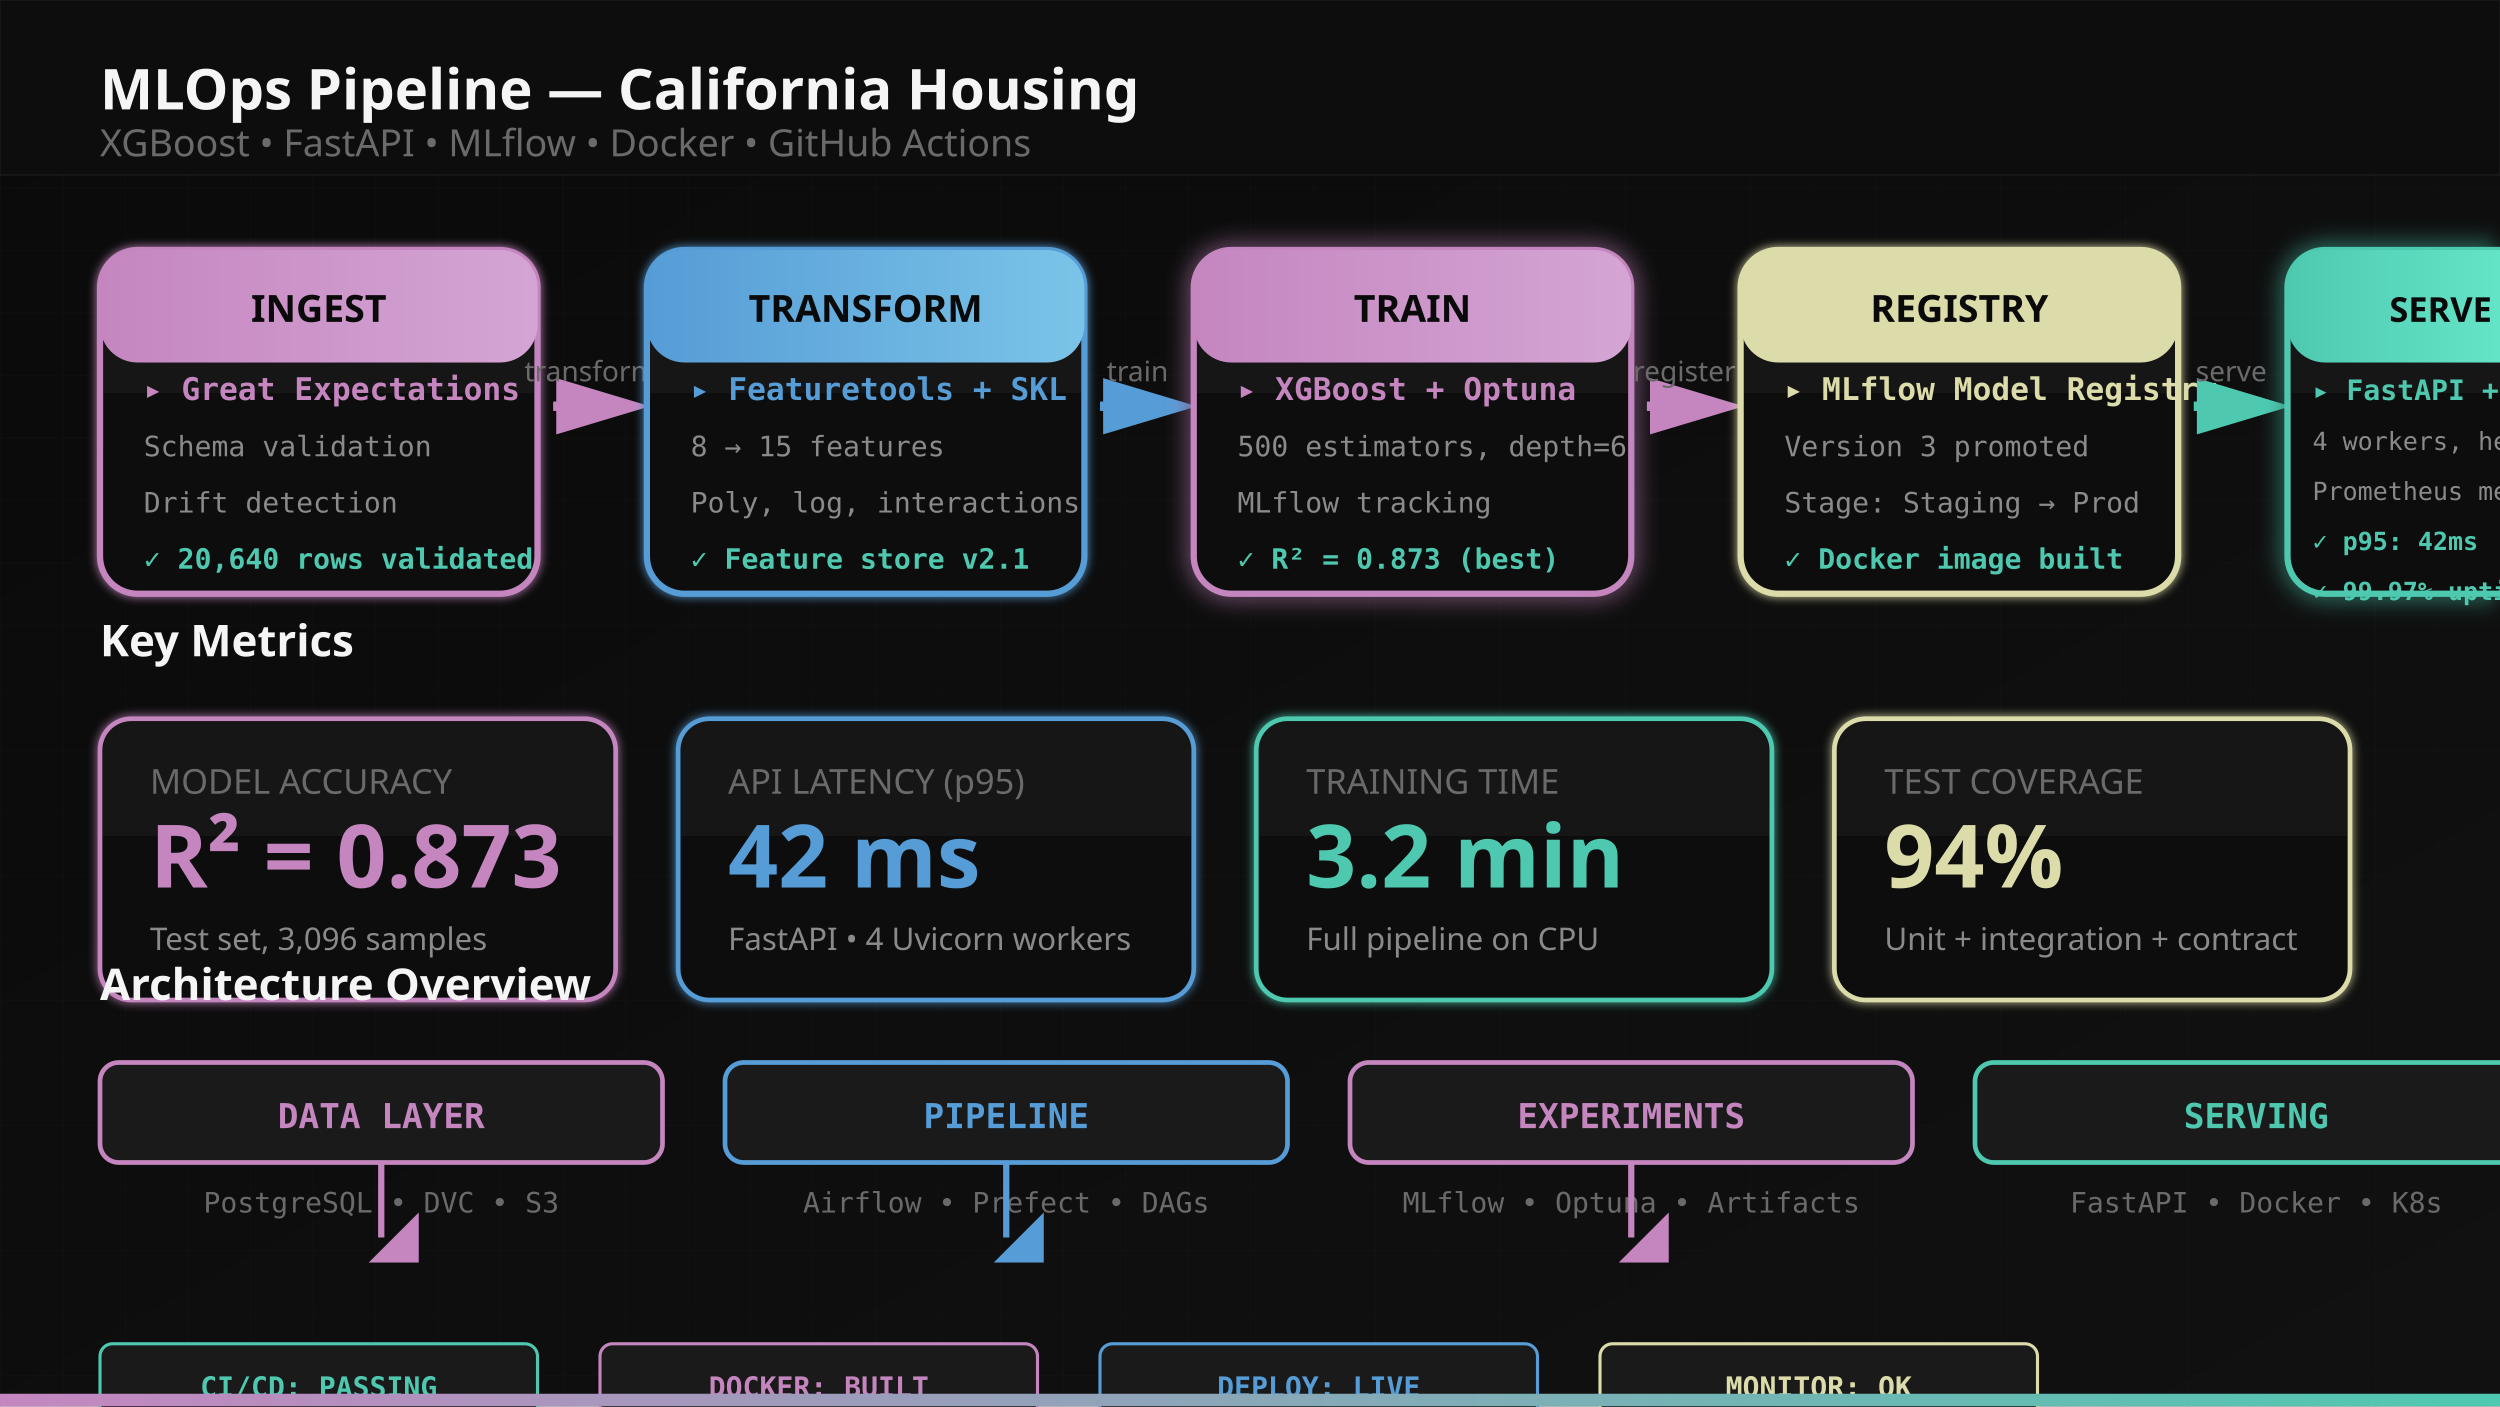
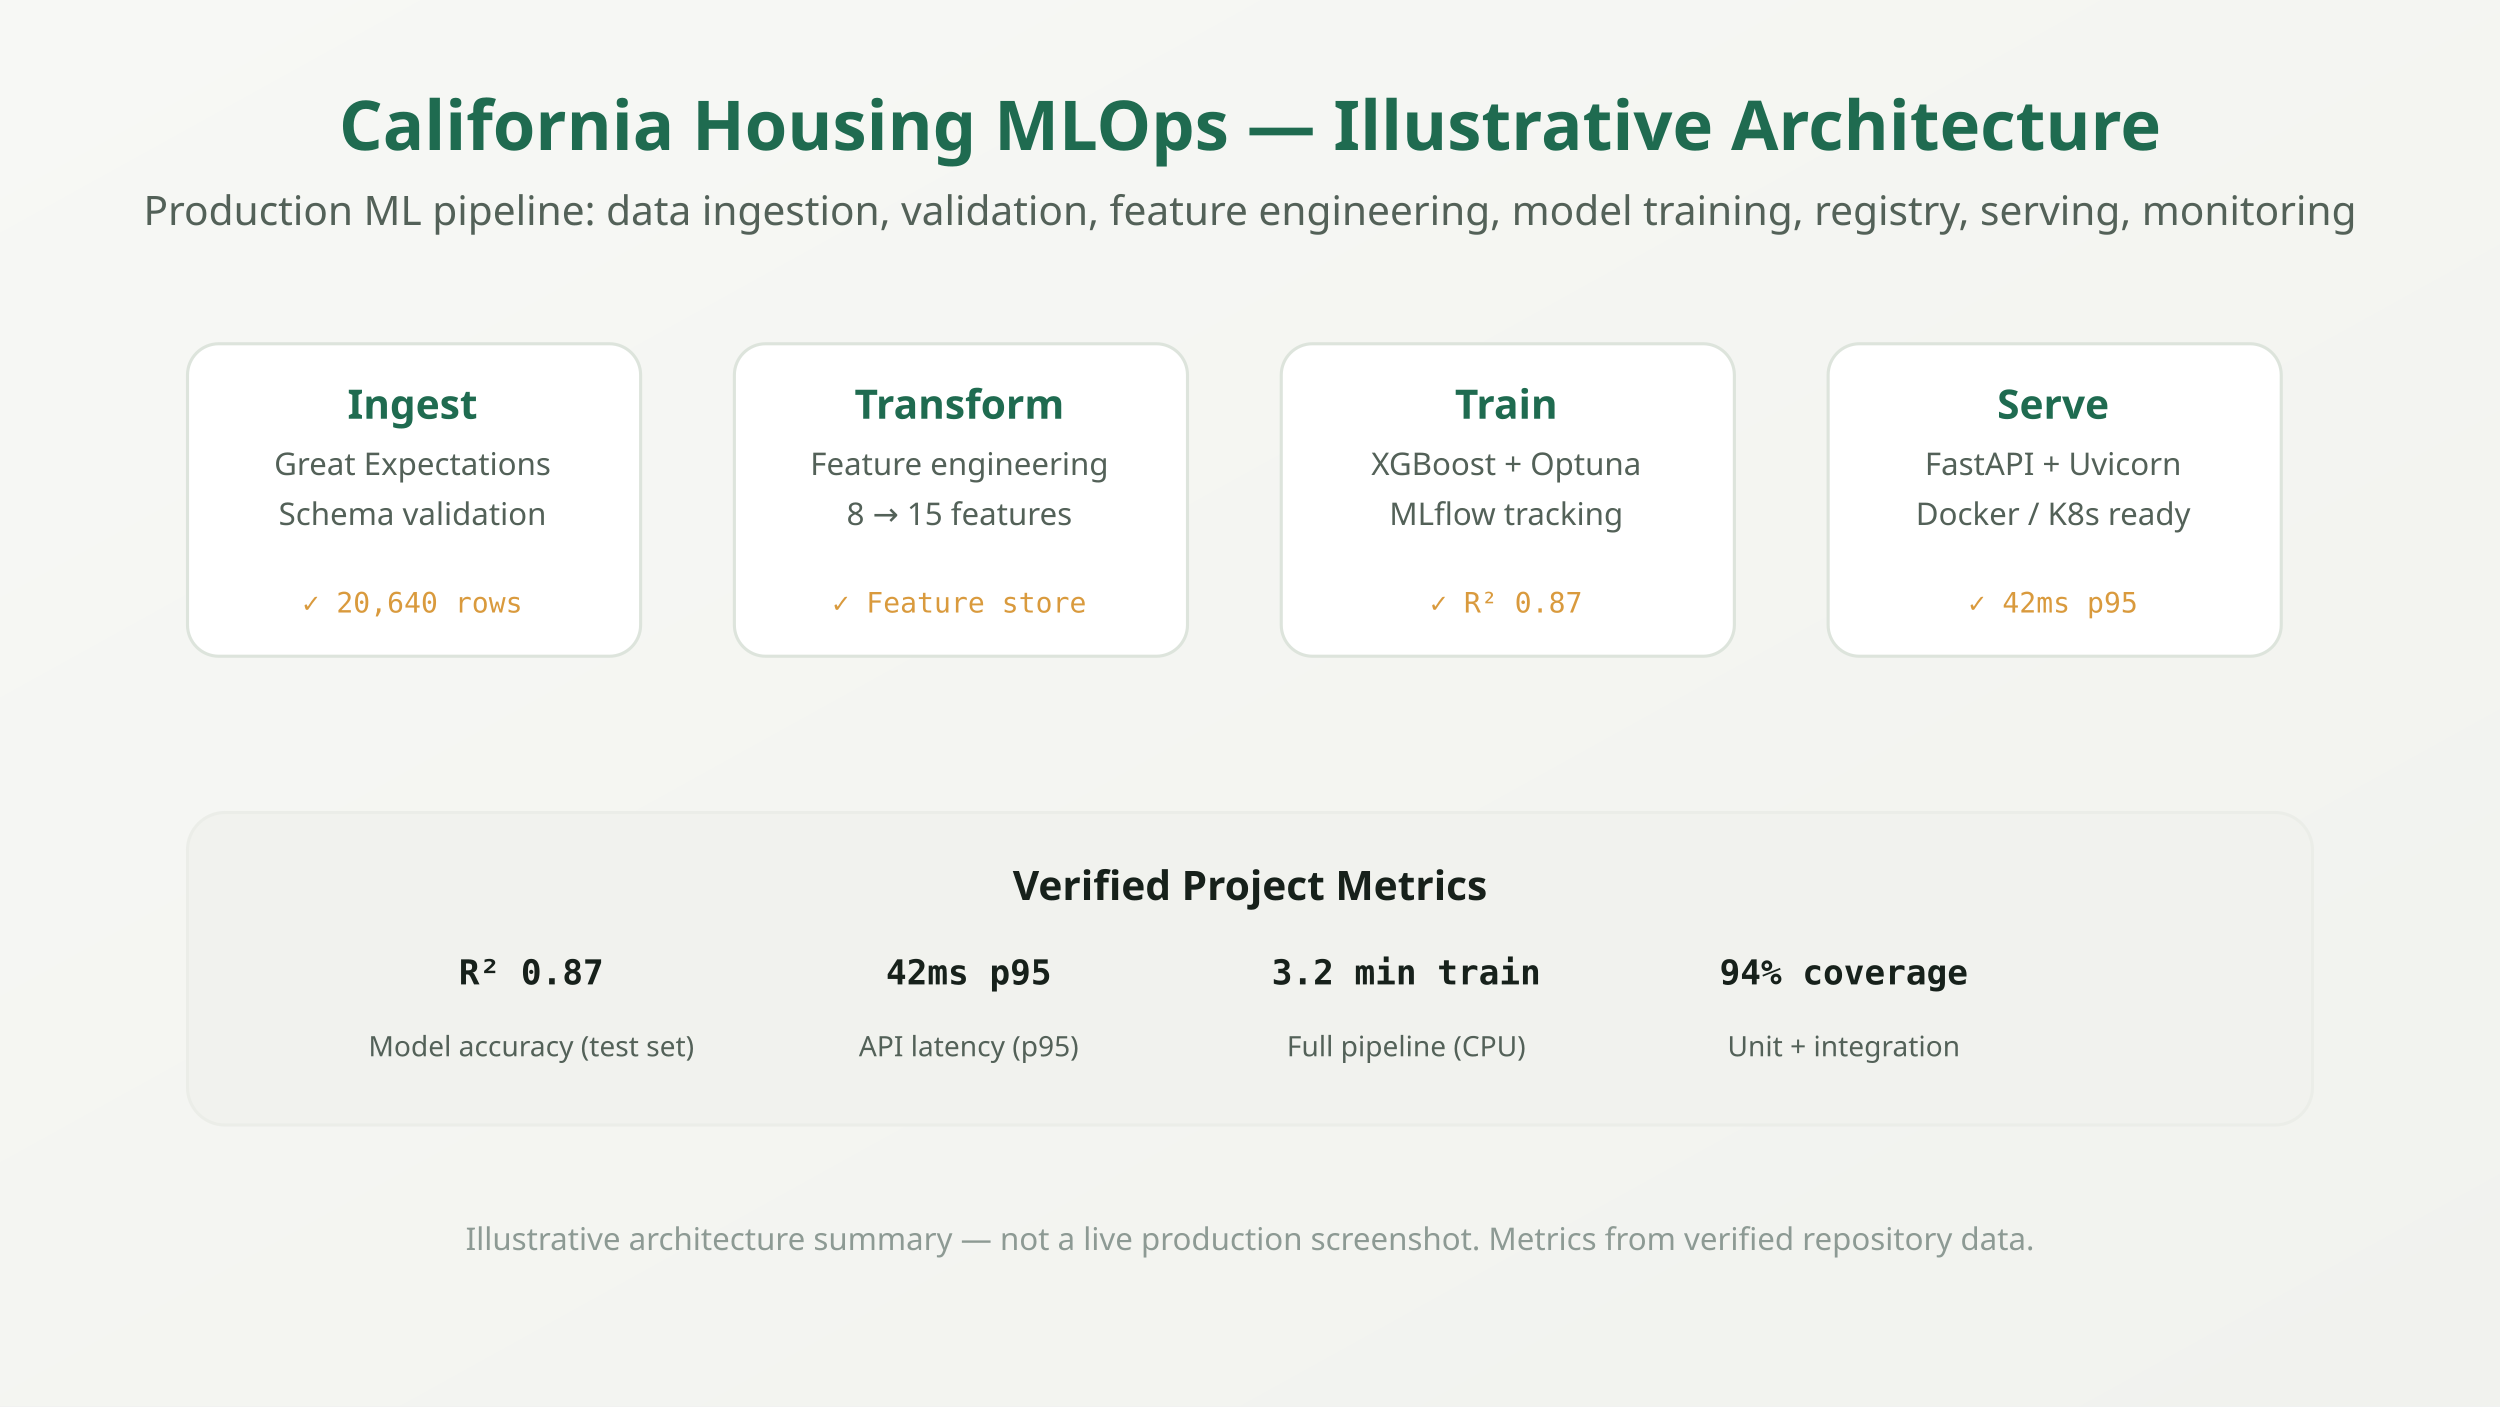
- <svg xmlns="http://www.w3.org/2000/svg" width="800" height="450" viewBox="0 0 800 450">
+ <svg xmlns="http://www.w3.org/2000/svg" width="800" height="450" viewBox="0 0 800 450" aria-label="Illustrative architecture summary — California Housing MLOps pipeline stages">
  <defs>
    <linearGradient id="bg-main" x1="0%" y1="0%" x2="100%" y2="100%">
-       <stop offset="0%" style="stop-color:#0a0a0a" />
-       <stop offset="100%" style="stop-color:#111111" />
+       <stop offset="0%" style="stop-color:#F7F8F5" />
+       <stop offset="100%" style="stop-color:#F1F2EE" />
    </linearGradient>
-     <linearGradient id="panel-bg" x1="0%" y1="0%" x2="0%" y2="100%">
-       <stop offset="0%" style="stop-color:#141414" />
-       <stop offset="100%" style="stop-color:#0e0e0e" />
-     </linearGradient>
-     <linearGradient id="accent-ai" x1="0%" y1="0%" x2="100%" y2="0%">
-       <stop offset="0%" style="stop-color:#c586c0" />
-       <stop offset="100%" style="stop-color:#4ec9b0" />
-     </linearGradient>
-     <linearGradient id="accent-code" x1="0%" y1="0%" x2="100%" y2="0%">
-       <stop offset="0%" style="stop-color:#569cd6" />
-       <stop offset="100%" style="stop-color:#4ec9b0" />
-     </linearGradient>
-     <linearGradient id="stage-ingest" x1="0%" y1="0%" x2="100%" y2="0%">
-       <stop offset="0%" style="stop-color:#c586c0" />
-       <stop offset="100%" style="stop-color:#d4a5d4" />
-     </linearGradient>
-     <linearGradient id="stage-transform" x1="0%" y1="0%" x2="100%" y2="0%">
-       <stop offset="0%" style="stop-color:#569cd6" />
-       <stop offset="100%" style="stop-color:#7ac4e8" />
-     </linearGradient>
-     <linearGradient id="stage-train" x1="0%" y1="0%" x2="100%" y2="0%">
-       <stop offset="0%" style="stop-color:#c586c0" />
-       <stop offset="100%" style="stop-color:#d4a5d4" />
-     </linearGradient>
-     <linearGradient id="stage-serve" x1="0%" y1="0%" x2="100%" y2="0%">
-       <stop offset="0%" style="stop-color:#4ec9b0" />
-       <stop offset="100%" style="stop-color:#6ef0d0" />
-     </linearGradient>
-     <filter id="glow" x="-50%" y="-50%" width="200%" height="200%">
-       <feGaussianBlur stdDeviation="4" result="blur" />
-       <feMerge>
-         <feMergeNode in="blur" />
-         <feMergeNode in="SourceGraphic" />
-       </feMerge>
-     </filter>
-     <filter id="subtle-glow" x="-30%" y="-30%" width="160%" height="160%">
-       <feGaussianBlur stdDeviation="1.5" result="blur" />
-       <feMerge>
-         <feMergeNode in="blur" />
-         <feMergeNode in="SourceGraphic" />
-       </feMerge>
-     </filter>
-     <pattern id="grid-pattern" width="20" height="20" patternUnits="userSpaceOnUse">
-       <path d="M 20 0 L 0 0 0 20" fill="none" stroke="#1a1a1a" stroke-width="0.5" />
-     </pattern>
  </defs>
  <rect width="800" height="450" fill="url(#bg-main)" />
-   <rect width="800" height="450" fill="url(#grid-pattern)" opacity="0.3" />
-   <rect x="0" y="0" width="800" height="56" fill="#0d0d0d" stroke="#1a1a1a" stroke-width="0.5" />
-   <text x="32" y="35" font-family="Space Grotesk, sans-serif" font-size="18" fill="#f5f5f5" font-weight="700">MLOps Pipeline — California Housing</text>
-   <text x="32" y="50" font-family="IBM Plex Sans, sans-serif" font-size="12" fill="#6a6a6a">XGBoost • FastAPI • MLflow • Docker • GitHub Actions</text>
-   <g transform="translate(32, 80)">
-     <g class="stage" transform="translate(0, 0)">
-       <rect width="140" height="110" rx="12" fill="url(#panel-bg)" stroke="#c586c0" stroke-width="2" filter="url(#subtle-glow)" />
-       <rect x="0" y="0" width="140" height="36" rx="12" fill="url(#stage-ingest)" />
-       <text x="70" y="23" font-family="Space Grotesk, sans-serif" font-size="12" fill="#0a0a0a" text-anchor="middle" font-weight="700">INGEST</text>
-       <g transform="translate(14, 48)" font-family="JetBrains Mono, monospace" font-size="10">
-         <text x="0" y="0" fill="#c586c0" font-weight="600">▸ Great Expectations</text>
-         <text x="0" y="18" fill="#8a8a8a" font-size="9">Schema validation</text>
-         <text x="0" y="36" fill="#8a8a8a" font-size="9">Drift detection</text>
-         <text x="0" y="54" fill="#4ec9b0" font-size="9" font-weight="600">✓ 20,640 rows validated</text>
-       </g>
-     </g>
-     <g transform="translate(145, 50)">
-       <path d="M0,0 L25,0" stroke="#c586c0" stroke-width="3" marker-end="url(#arrow-main)" />
-       <defs>
-         <marker id="arrow-main" markerWidth="10" markerHeight="10" refX="8" refY="3" orient="auto">
-           <path d="M0,0 L0,6 L10,3 z" fill="#c586c0" />
-         </marker>
-       </defs>
-       <text x="12" y="-8" font-family="Space Grotesk, sans-serif" font-size="9" fill="#6a6a6a" text-anchor="middle">transform</text>
-     </g>
-     <g class="stage" transform="translate(175, 0)">
-       <rect width="140" height="110" rx="12" fill="url(#panel-bg)" stroke="#569cd6" stroke-width="2" filter="url(#subtle-glow)" />
-       <rect x="0" y="0" width="140" height="36" rx="12" fill="url(#stage-transform)" />
-       <text x="70" y="23" font-family="Space Grotesk, sans-serif" font-size="12" fill="#0a0a0a" text-anchor="middle" font-weight="700">TRANSFORM</text>
-       <g transform="translate(14, 48)" font-family="JetBrains Mono, monospace" font-size="10">
-         <text x="0" y="0" fill="#569cd6" font-weight="600">▸ Featuretools + SKL</text>
-         <text x="0" y="18" fill="#8a8a8a" font-size="9">8 → 15 features</text>
-         <text x="0" y="36" fill="#8a8a8a" font-size="9">Poly, log, interactions</text>
-         <text x="0" y="54" fill="#4ec9b0" font-size="9" font-weight="600">✓ Feature store v2.1</text>
-       </g>
-     </g>
-     <g transform="translate(320, 50)">
-       <path d="M0,0 L25,0" stroke="#569cd6" stroke-width="3" marker-end="url(#arrow-main2)" />
-       <defs>
-         <marker id="arrow-main2" markerWidth="10" markerHeight="10" refX="8" refY="3" orient="auto">
-           <path d="M0,0 L0,6 L10,3 z" fill="#569cd6" />
-         </marker>
-       </defs>
-       <text x="12" y="-8" font-family="Space Grotesk, sans-serif" font-size="9" fill="#6a6a6a" text-anchor="middle">train</text>
-     </g>
-     <g class="stage" transform="translate(350, 0)">
-       <rect width="140" height="110" rx="12" fill="url(#panel-bg)" stroke="#c586c0" stroke-width="2" filter="url(#glow)" />
-       <rect x="0" y="0" width="140" height="36" rx="12" fill="url(#stage-train)" />
-       <text x="70" y="23" font-family="Space Grotesk, sans-serif" font-size="12" fill="#0a0a0a" text-anchor="middle" font-weight="700">TRAIN</text>
-       <g transform="translate(14, 48)" font-family="JetBrains Mono, monospace" font-size="10">
-         <text x="0" y="0" fill="#c586c0" font-weight="600">▸ XGBoost + Optuna</text>
-         <text x="0" y="18" fill="#8a8a8a" font-size="9">500 estimators, depth=6</text>
-         <text x="0" y="36" fill="#8a8a8a" font-size="9">MLflow tracking</text>
-         <text x="0" y="54" fill="#4ec9b0" font-size="9" font-weight="600">✓ R² = 0.873 (best)</text>
-       </g>
-     </g>
-     <g transform="translate(495, 50)">
-       <path d="M0,0 L25,0" stroke="#c586c0" stroke-width="3" marker-end="url(#arrow-main3)" />
-       <defs>
-         <marker id="arrow-main3" markerWidth="10" markerHeight="10" refX="8" refY="3" orient="auto">
-           <path d="M0,0 L0,6 L10,3 z" fill="#c586c0" />
-         </marker>
-       </defs>
-       <text x="12" y="-8" font-family="Space Grotesk, sans-serif" font-size="9" fill="#6a6a6a" text-anchor="middle">register</text>
-     </g>
-     <g class="stage" transform="translate(525, 0)">
-       <rect width="140" height="110" rx="12" fill="url(#panel-bg)" stroke="#dcdcaa" stroke-width="2" filter="url(#subtle-glow)" />
-       <rect x="0" y="0" width="140" height="36" rx="12" fill="#dcdcaa" />
-       <text x="70" y="23" font-family="Space Grotesk, sans-serif" font-size="12" fill="#0a0a0a" text-anchor="middle" font-weight="700">REGISTRY</text>
-       <g transform="translate(14, 48)" font-family="JetBrains Mono, monospace" font-size="10">
-         <text x="0" y="0" fill="#dcdcaa" font-weight="600">▸ MLflow Model Registry</text>
-         <text x="0" y="18" fill="#8a8a8a" font-size="9">Version 3 promoted</text>
-         <text x="0" y="36" fill="#8a8a8a" font-size="9">Stage: Staging → Prod</text>
-         <text x="0" y="54" fill="#4ec9b0" font-size="9" font-weight="600">✓ Docker image built</text>
-       </g>
-     </g>
-     <g transform="translate(670, 50)">
-       <path d="M0,0 L25,0" stroke="#4ec9b0" stroke-width="3" marker-end="url(#arrow-main4)" />
-       <defs>
-         <marker id="arrow-main4" markerWidth="10" markerHeight="10" refX="8" refY="3" orient="auto">
-           <path d="M0,0 L0,6 L10,3 z" fill="#4ec9b0" />
-         </marker>
-       </defs>
-       <text x="12" y="-8" font-family="Space Grotesk, sans-serif" font-size="9" fill="#6a6a6a" text-anchor="middle">serve</text>
-     </g>
-     <g class="stage" transform="translate(700, 0)">
-       <rect width="98" height="110" rx="12" fill="url(#panel-bg)" stroke="#4ec9b0" stroke-width="2" filter="url(#glow)" />
-       <rect x="0" y="0" width="98" height="36" rx="12" fill="url(#stage-serve)" />
-       <text x="49" y="23" font-family="Space Grotesk, sans-serif" font-size="11" fill="#0a0a0a" text-anchor="middle" font-weight="700">SERVE</text>
-       <g transform="translate(8, 48)" font-family="JetBrains Mono, monospace" font-size="9">
-         <text x="0" y="0" fill="#4ec9b0" font-weight="600">▸ FastAPI + Uvicorn</text>
-         <text x="0" y="16" fill="#8a8a8a" font-size="8">4 workers, health checks</text>
-         <text x="0" y="32" fill="#8a8a8a" font-size="8">Prometheus metrics</text>
-         <text x="0" y="48" fill="#4ec9b0" font-size="8" font-weight="600">✓ p95: 42ms</text>
-         <text x="0" y="64" fill="#4ec9b0" font-size="8" font-weight="600">✓ 99.97% uptime</text>
-       </g>
-     </g>
+   <text x="400" y="48" text-anchor="middle" font-family="Space Grotesk, sans-serif" font-size="22" font-weight="700" fill="#1F6B50">California Housing MLOps — Illustrative Architecture</text>
+   <text x="400" y="72" text-anchor="middle" font-family="IBM Plex Sans, sans-serif" font-size="13" fill="#536158">Production ML pipeline: data ingestion, validation, feature engineering, model training, registry, serving, monitoring</text>
+   <g transform="translate(60, 110)">
+     <rect width="145" height="100" rx="10" fill="#FFFFFF" stroke="#DDE4DC" stroke-width="1" />
+     <text x="72" y="24" text-anchor="middle" font-family="Space Grotesk, sans-serif" font-size="13" font-weight="700" fill="#1F6B50">Ingest</text>
+     <text x="72" y="42" text-anchor="middle" font-family="IBM Plex Sans, sans-serif" font-size="10" fill="#536158">Great Expectations</text>
+     <text x="72" y="58" text-anchor="middle" font-family="IBM Plex Sans, sans-serif" font-size="10" fill="#536158">Schema validation</text>
+     <text x="72" y="86" text-anchor="middle" font-family="JetBrains Mono, monospace" font-size="9" fill="#D99A3D">✓ 20,640 rows</text>
  </g>
-   <g transform="translate(32, 210)">
-     <text x="0" y="0" font-family="Space Grotesk, sans-serif" font-size="14" fill="#f5f5f5" font-weight="600">Key Metrics</text>
-     <g transform="translate(0, 20)">
-       <g transform="translate(0, 0)">
-         <rect width="165" height="90" rx="10" fill="url(#panel-bg)" stroke="#c586c0" stroke-width="1.5" filter="url(#subtle-glow)" />
-         <text x="16" y="24" font-family="Space Grotesk, sans-serif" font-size="11" fill="#6a6a6a" font-weight="500">MODEL ACCURACY</text>
-         <text x="16" y="54" font-family="Space Grotesk, sans-serif" font-size="28" fill="#c586c0" font-weight="700">R² = 0.873</text>
-         <text x="16" y="74" font-family="IBM Plex Sans, sans-serif" font-size="10" fill="#8a8a8a">Test set, 3,096 samples</text>
-       </g>
-       <g transform="translate(185, 0)">
-         <rect width="165" height="90" rx="10" fill="url(#panel-bg)" stroke="#569cd6" stroke-width="1.5" filter="url(#subtle-glow)" />
-         <text x="16" y="24" font-family="Space Grotesk, sans-serif" font-size="11" fill="#6a6a6a" font-weight="500">API LATENCY (p95)</text>
-         <text x="16" y="54" font-family="Space Grotesk, sans-serif" font-size="28" fill="#569cd6" font-weight="700">42 ms</text>
-         <text x="16" y="74" font-family="IBM Plex Sans, sans-serif" font-size="10" fill="#8a8a8a">FastAPI • 4 Uvicorn workers</text>
-       </g>
-       <g transform="translate(370, 0)">
-         <rect width="165" height="90" rx="10" fill="url(#panel-bg)" stroke="#4ec9b0" stroke-width="1.5" filter="url(#subtle-glow)" />
-         <text x="16" y="24" font-family="Space Grotesk, sans-serif" font-size="11" fill="#6a6a6a" font-weight="500">TRAINING TIME</text>
-         <text x="16" y="54" font-family="Space Grotesk, sans-serif" font-size="28" fill="#4ec9b0" font-weight="700">3.2 min</text>
-         <text x="16" y="74" font-family="IBM Plex Sans, sans-serif" font-size="10" fill="#8a8a8a">Full pipeline on CPU</text>
-       </g>
-       <g transform="translate(555, 0)">
-         <rect width="165" height="90" rx="10" fill="url(#panel-bg)" stroke="#dcdcaa" stroke-width="1.5" filter="url(#subtle-glow)" />
-         <text x="16" y="24" font-family="Space Grotesk, sans-serif" font-size="11" fill="#6a6a6a" font-weight="500">TEST COVERAGE</text>
-         <text x="16" y="54" font-family="Space Grotesk, sans-serif" font-size="28" fill="#dcdcaa" font-weight="700">94%</text>
-         <text x="16" y="74" font-family="IBM Plex Sans, sans-serif" font-size="10" fill="#8a8a8a">Unit + integration + contract</text>
-       </g>
-     </g>
+   <g transform="translate(235, 110)">
+     <rect width="145" height="100" rx="10" fill="#FFFFFF" stroke="#DDE4DC" stroke-width="1" />
+     <text x="72" y="24" text-anchor="middle" font-family="Space Grotesk, sans-serif" font-size="13" font-weight="700" fill="#1F6B50">Transform</text>
+     <text x="72" y="42" text-anchor="middle" font-family="IBM Plex Sans, sans-serif" font-size="10" fill="#536158">Feature engineering</text>
+     <text x="72" y="58" text-anchor="middle" font-family="IBM Plex Sans, sans-serif" font-size="10" fill="#536158">8 → 15 features</text>
+     <text x="72" y="86" text-anchor="middle" font-family="JetBrains Mono, monospace" font-size="9" fill="#D99A3D">✓ Feature store</text>
  </g>
-   <g transform="translate(32, 320)">
-     <text x="0" y="0" font-family="Space Grotesk, sans-serif" font-size="14" fill="#f5f5f5" font-weight="600">Architecture Overview</text>
-     <g transform="translate(0, 20)" font-family="JetBrains Mono, monospace" font-size="10">
-       <g transform="translate(0, 0)">
-         <rect x="0" y="0" width="180" height="32" rx="6" fill="#1a1a1a" stroke="#c586c0" stroke-width="1.5" />
-         <text x="90" y="21" fill="#c586c0" text-anchor="middle" font-weight="600" font-size="11">DATA LAYER</text>
-         <text x="90" y="48" fill="#6a6a6a" text-anchor="middle" font-size="9">PostgreSQL • DVC • S3</text>
-         <path d="M90,32 L90,56" stroke="#c586c0" stroke-width="2" marker-end="url(#arrow-down)" />
-         <defs>
-           <marker id="arrow-down" markerWidth="8" markerHeight="8" refX="4" refY="6" orient="auto">
-             <path d="M0,0 L8,8 L16,0 z" fill="#c586c0" />
-           </marker>
-         </defs>
-       </g>
-       <g transform="translate(200, 0)">
-         <rect x="0" y="0" width="180" height="32" rx="6" fill="#1a1a1a" stroke="#569cd6" stroke-width="1.5" />
-         <text x="90" y="21" fill="#569cd6" text-anchor="middle" font-weight="600" font-size="11">PIPELINE</text>
-         <text x="90" y="48" fill="#6a6a6a" text-anchor="middle" font-size="9">Airflow • Prefect • DAGs</text>
-         <path d="M90,32 L90,56" stroke="#569cd6" stroke-width="2" marker-end="url(#arrow-down2)" />
-         <defs>
-           <marker id="arrow-down2" markerWidth="8" markerHeight="8" refX="4" refY="6" orient="auto">
-             <path d="M0,0 L8,8 L16,0 z" fill="#569cd6" />
-           </marker>
-         </defs>
-       </g>
-       <g transform="translate(400, 0)">
-         <rect x="0" y="0" width="180" height="32" rx="6" fill="#1a1a1a" stroke="#c586c0" stroke-width="1.5" />
-         <text x="90" y="21" fill="#c586c0" text-anchor="middle" font-weight="600" font-size="11">EXPERIMENTS</text>
-         <text x="90" y="48" fill="#6a6a6a" text-anchor="middle" font-size="9">MLflow • Optuna • Artifacts</text>
-         <path d="M90,32 L90,56" stroke="#c586c0" stroke-width="2" marker-end="url(#arrow-down3)" />
-         <defs>
-           <marker id="arrow-down3" markerWidth="8" markerHeight="8" refX="4" refY="6" orient="auto">
-             <path d="M0,0 L8,8 L16,0 z" fill="#c586c0" />
-           </marker>
-         </defs>
-       </g>
-       <g transform="translate(600, 0)">
-         <rect x="0" y="0" width="180" height="32" rx="6" fill="#1a1a1a" stroke="#4ec9b0" stroke-width="1.5" />
-         <text x="90" y="21" fill="#4ec9b0" text-anchor="middle" font-weight="600" font-size="11">SERVING</text>
-         <text x="90" y="48" fill="#6a6a6a" text-anchor="middle" font-size="9">FastAPI • Docker • K8s</text>
-       </g>
-     </g>
-     <g transform="translate(0, 110)" font-family="JetBrains Mono, monospace" font-size="9">
-       <rect x="0" y="0" width="140" height="26" rx="4" fill="#1a1a1a" stroke="#4ec9b0" stroke-width="1" />
-       <text x="70" y="17" fill="#4ec9b0" text-anchor="middle" font-weight="600">CI/CD: PASSING</text>
-       <rect x="160" y="0" width="140" height="26" rx="4" fill="#1a1a1a" stroke="#c586c0" stroke-width="1" />
-       <text x="230" y="17" fill="#c586c0" text-anchor="middle" font-weight="600">DOCKER: BUILT</text>
-       <rect x="320" y="0" width="140" height="26" rx="4" fill="#1a1a1a" stroke="#569cd6" stroke-width="1" />
-       <text x="390" y="17" fill="#569cd6" text-anchor="middle" font-weight="600">DEPLOY: LIVE</text>
-       <rect x="480" y="0" width="140" height="26" rx="4" fill="#1a1a1a" stroke="#dcdcaa" stroke-width="1" />
-       <text x="550" y="17" fill="#dcdcaa" text-anchor="middle" font-weight="600">MONITOR: OK</text>
-     </g>
+   <g transform="translate(410, 110)">
+     <rect width="145" height="100" rx="10" fill="#FFFFFF" stroke="#DDE4DC" stroke-width="1" />
+     <text x="72" y="24" text-anchor="middle" font-family="Space Grotesk, sans-serif" font-size="13" font-weight="700" fill="#1F6B50">Train</text>
+     <text x="72" y="42" text-anchor="middle" font-family="IBM Plex Sans, sans-serif" font-size="10" fill="#536158">XGBoost + Optuna</text>
+     <text x="72" y="58" text-anchor="middle" font-family="IBM Plex Sans, sans-serif" font-size="10" fill="#536158">MLflow tracking</text>
+     <text x="72" y="86" text-anchor="middle" font-family="JetBrains Mono, monospace" font-size="9" fill="#D99A3D">✓ R² 0.87</text>
  </g>
-   <rect x="0" y="446" width="800" height="4" fill="url(#accent-ai)" />
+   <g transform="translate(585, 110)">
+     <rect width="145" height="100" rx="10" fill="#FFFFFF" stroke="#DDE4DC" stroke-width="1" />
+     <text x="72" y="24" text-anchor="middle" font-family="Space Grotesk, sans-serif" font-size="13" font-weight="700" fill="#1F6B50">Serve</text>
+     <text x="72" y="42" text-anchor="middle" font-family="IBM Plex Sans, sans-serif" font-size="10" fill="#536158">FastAPI + Uvicorn</text>
+     <text x="72" y="58" text-anchor="middle" font-family="IBM Plex Sans, sans-serif" font-size="10" fill="#536158">Docker / K8s ready</text>
+     <text x="72" y="86" text-anchor="middle" font-family="JetBrains Mono, monospace" font-size="9" fill="#D99A3D">✓ 42ms p95</text>
+   </g>
+   <g transform="translate(60, 260)">
+     <rect width="680" height="100" rx="12" fill="#F1F2EE" stroke="#EBEDE8" stroke-width="1" />
+     <text x="340" y="28" text-anchor="middle" font-family="Space Grotesk, sans-serif" font-size="13" font-weight="600" fill="#17211B">Verified Project Metrics</text>
+     <text x="110" y="55" text-anchor="middle" font-family="JetBrains Mono, monospace" font-size="11" fill="#17211B" font-weight="600">R² 0.87</text>
+     <text x="250" y="55" text-anchor="middle" font-family="JetBrains Mono, monospace" font-size="11" fill="#17211B" font-weight="600">42ms p95</text>
+     <text x="390" y="55" text-anchor="middle" font-family="JetBrains Mono, monospace" font-size="11" fill="#17211B" font-weight="600">3.2 min train</text>
+     <text x="530" y="55" text-anchor="middle" font-family="JetBrains Mono, monospace" font-size="11" fill="#17211B" font-weight="600">94% coverage</text>
+     <text x="110" y="78" text-anchor="middle" font-family="IBM Plex Sans, sans-serif" font-size="9" fill="#536158">Model accuracy (test set)</text>
+     <text x="250" y="78" text-anchor="middle" font-family="IBM Plex Sans, sans-serif" font-size="9" fill="#536158">API latency (p95)</text>
+     <text x="390" y="78" text-anchor="middle" font-family="IBM Plex Sans, sans-serif" font-size="9" fill="#536158">Full pipeline (CPU)</text>
+     <text x="530" y="78" text-anchor="middle" font-family="IBM Plex Sans, sans-serif" font-size="9" fill="#536158">Unit + integration</text>
+   </g>
+   <text x="400" y="400" text-anchor="middle" font-family="IBM Plex Sans, sans-serif" font-size="10" fill="#8D9A94">Illustrative architecture summary — not a live production screenshot. Metrics from verified repository data.</text>
</svg>
